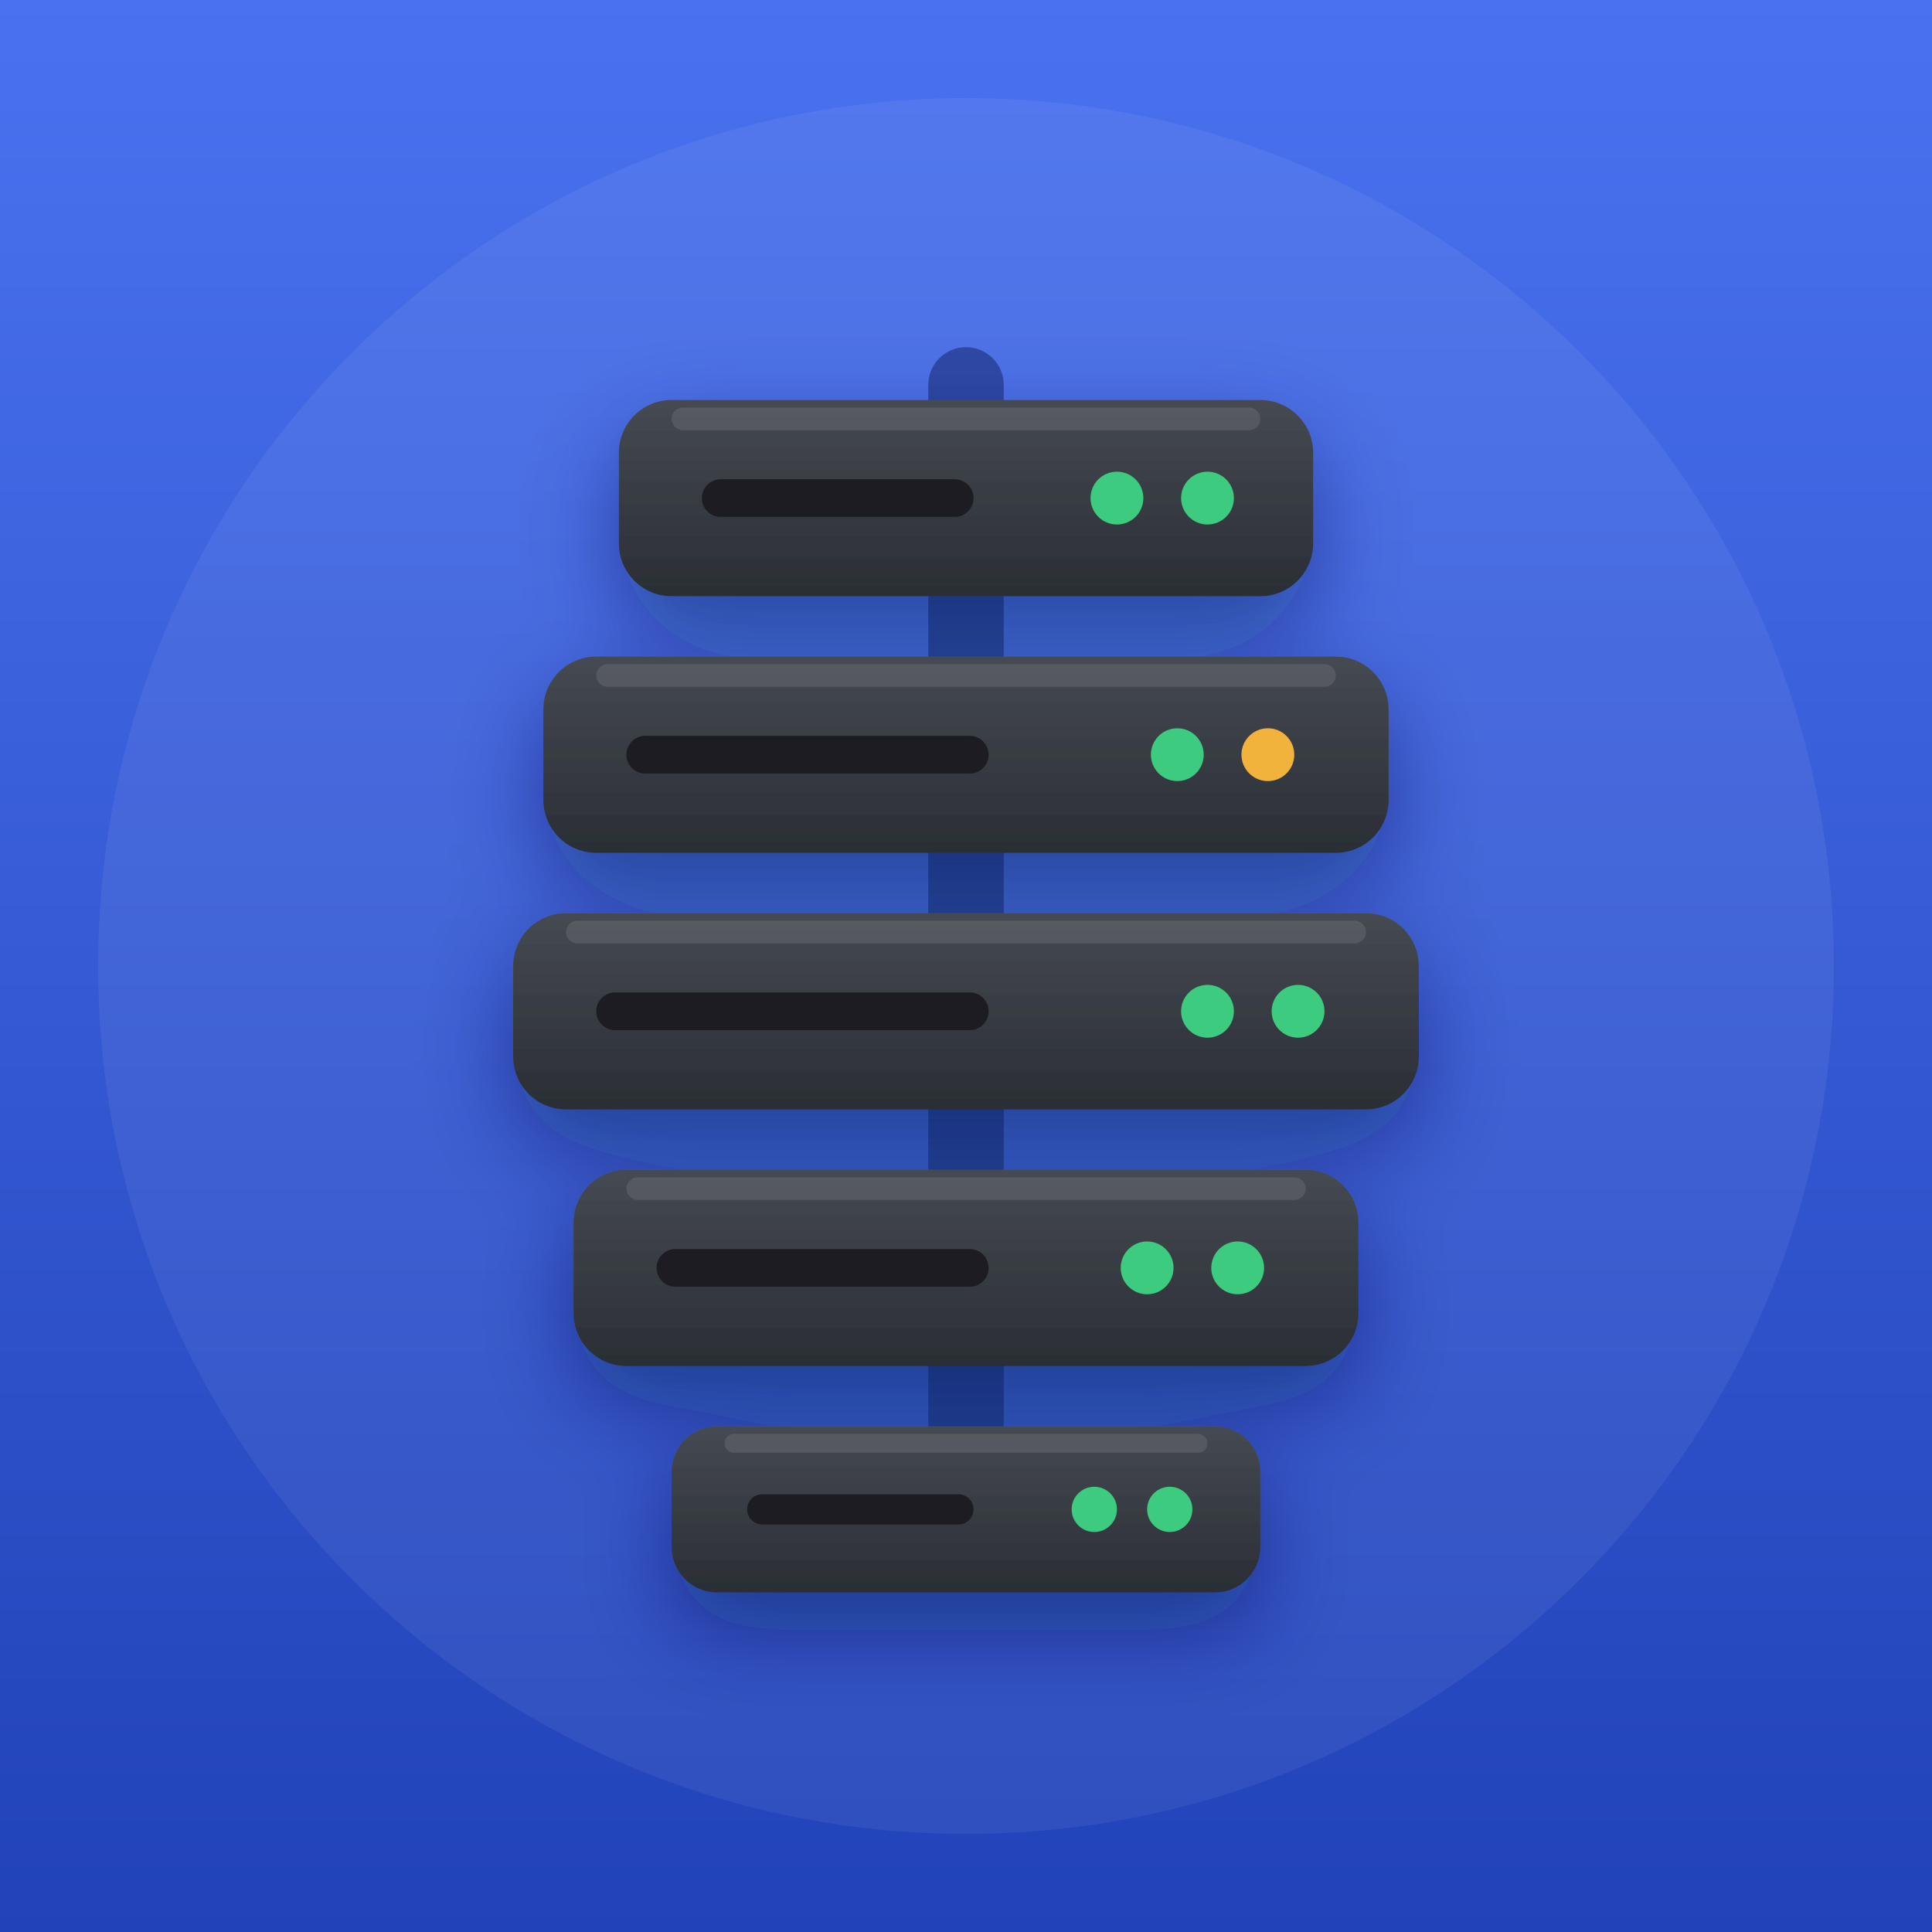
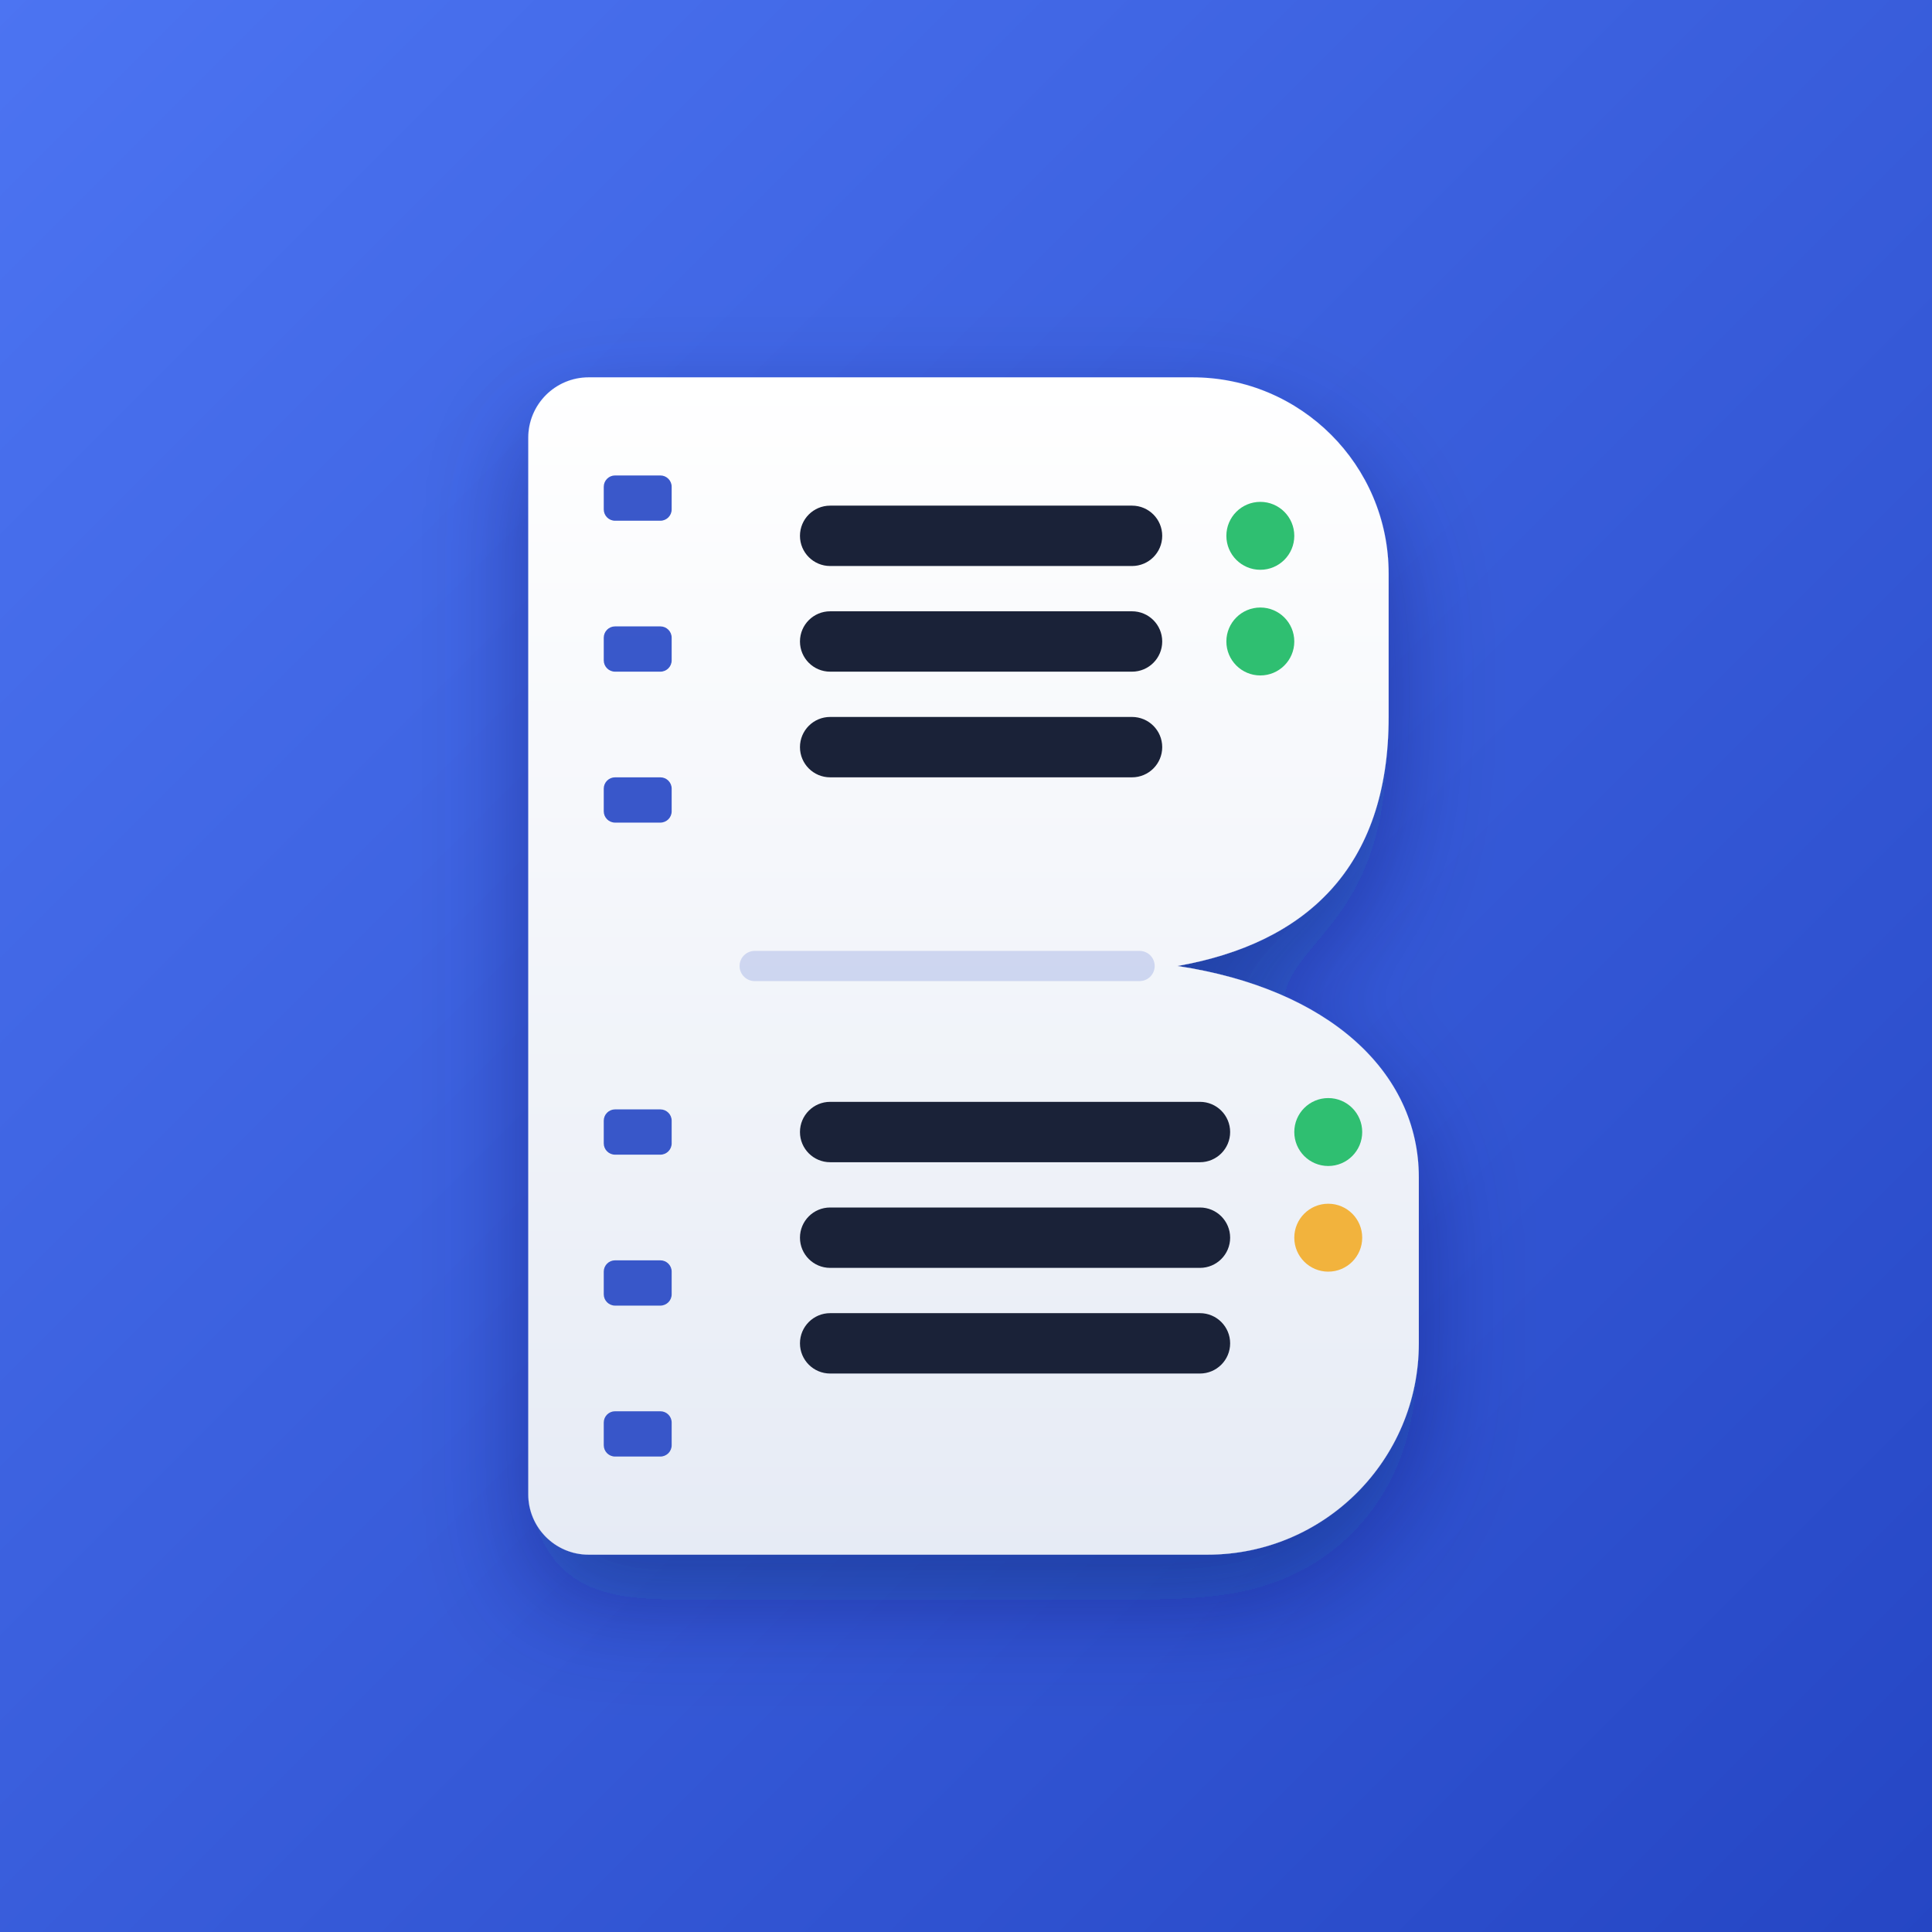
<svg xmlns="http://www.w3.org/2000/svg" viewBox="0 0 512 512" width="512" height="512">
  <defs>
-     <linearGradient id="bg" x1="0" y1="0" x2="0" y2="1">
-       <stop offset="0" stop-color="#4A72F0" />
-       <stop offset="1" stop-color="#2142B8" />
+     <linearGradient id="bg" x1="0" y1="0" x2="1" y2="1">
+       <stop offset="0" stop-color="#4C74F2" />
+       <stop offset="1" stop-color="#2546C4" />
    </linearGradient>
-     <linearGradient id="unit" x1="0" y1="0" x2="0" y2="1">
-       <stop offset="0" stop-color="#454A52" />
-       <stop offset="1" stop-color="#2A2E34" />
+     <linearGradient id="face" x1="0" y1="0" x2="0" y2="1">
+       <stop offset="0" stop-color="#FFFFFF" />
+       <stop offset="1" stop-color="#E6EBF5" />
    </linearGradient>
-     <filter id="sh" x="-20%" y="-20%" width="140%" height="160%">
-       <feDropShadow dx="0" dy="10" stdDeviation="12" flood-color="#0B1650" flood-opacity="0.45" />
+     <filter id="sh" x="-20%" y="-20%" width="140%" height="150%">
+       <feDropShadow dx="0" dy="12" stdDeviation="14" flood-color="#0A1A5C" flood-opacity="0.4" />
    </filter>
  </defs>
  <rect width="512" height="512" fill="url(#bg)" />
-   <circle cx="256" cy="256" r="230" fill="#FFFFFF" opacity="0.06" />
-   <rect x="246" y="92" width="20" height="328" rx="10" fill="#14286E" opacity="0.55" />
  <g filter="url(#sh)">
-     <g transform="translate(256 132)">
-       <rect x="-92" y="-26" width="184" height="52" rx="14" fill="url(#unit)" />
-       <rect x="-78" y="-24" width="156" height="6" rx="3" fill="#FFFFFF" opacity="0.10" />
-       <rect x="-70" y="-5" width="72" height="10" rx="5" fill="#1B1E22" />
-       <circle cx="40" cy="0" r="7" fill="#3CCB7F" />
-       <circle cx="64" cy="0" r="7" fill="#3CCB7F" />
-     </g>
-     <g transform="translate(256 200)">
-       <rect x="-112" y="-26" width="224" height="52" rx="14" fill="url(#unit)" />
-       <rect x="-98" y="-24" width="196" height="6" rx="3" fill="#FFFFFF" opacity="0.10" />
-       <rect x="-90" y="-5" width="96" height="10" rx="5" fill="#1B1E22" />
-       <circle cx="56" cy="0" r="7" fill="#3CCB7F" />
-       <circle cx="80" cy="0" r="7" fill="#F2B33D" />
-     </g>
-     <g transform="translate(256 268)">
-       <rect x="-120" y="-26" width="240" height="52" rx="14" fill="url(#unit)" />
-       <rect x="-106" y="-24" width="212" height="6" rx="3" fill="#FFFFFF" opacity="0.10" />
-       <rect x="-98" y="-5" width="104" height="10" rx="5" fill="#1B1E22" />
-       <circle cx="64" cy="0" r="7" fill="#3CCB7F" />
-       <circle cx="88" cy="0" r="7" fill="#3CCB7F" />
-     </g>
-     <g transform="translate(256 336)">
-       <rect x="-104" y="-26" width="208" height="52" rx="14" fill="url(#unit)" />
-       <rect x="-90" y="-24" width="180" height="6" rx="3" fill="#FFFFFF" opacity="0.10" />
-       <rect x="-82" y="-5" width="88" height="10" rx="5" fill="#1B1E22" />
-       <circle cx="48" cy="0" r="7" fill="#3CCB7F" />
-       <circle cx="72" cy="0" r="7" fill="#3CCB7F" />
-     </g>
-     <g transform="translate(256 400)">
-       <rect x="-78" y="-22" width="156" height="44" rx="12" fill="url(#unit)" />
-       <rect x="-64" y="-20" width="128" height="5" rx="2.5" fill="#FFFFFF" opacity="0.10" />
-       <rect x="-58" y="-4" width="60" height="8" rx="4" fill="#1B1E22" />
-       <circle cx="34" cy="0" r="6" fill="#3CCB7F" />
-       <circle cx="54" cy="0" r="6" fill="#3CCB7F" />
-     </g>
+     <path fill="url(#face)" d="       M156 100 H316 a52 52 0 0 1 52 52 V190 C368 230 346 250 312 256       C352 262 376 284 376 312 V356 a56 56 0 0 1 -56 56 H156       a16 16 0 0 1 -16 -16 V116 a16 16 0 0 1 16 -16 Z" />
  </g>
+   <g fill="#2546C4" opacity="0.9">
+     <rect x="160" y="126" width="18" height="12" rx="3" />
+     <rect x="160" y="166" width="18" height="12" rx="3" />
+     <rect x="160" y="206" width="18" height="12" rx="3" />
+     <rect x="160" y="294" width="18" height="12" rx="3" />
+     <rect x="160" y="334" width="18" height="12" rx="3" />
+     <rect x="160" y="374" width="18" height="12" rx="3" />
+   </g>
+   <rect x="196" y="252" width="110" height="8" rx="4" fill="#2546C4" opacity="0.18" />
+   <g fill="#1A2238">
+     <rect x="212" y="134" width="96" height="16" rx="8" />
+     <rect x="212" y="162" width="96" height="16" rx="8" />
+     <rect x="212" y="190" width="96" height="16" rx="8" />
+   </g>
+   <circle cx="334" cy="142" r="9" fill="#2FBF71" />
+   <circle cx="334" cy="170" r="9" fill="#2FBF71" />
+   <g fill="#1A2238">
+     <rect x="212" y="292" width="114" height="16" rx="8" />
+     <rect x="212" y="320" width="114" height="16" rx="8" />
+     <rect x="212" y="348" width="114" height="16" rx="8" />
+   </g>
+   <circle cx="352" cy="300" r="9" fill="#2FBF71" />
+   <circle cx="352" cy="328" r="9" fill="#F2B33D" />
</svg>
